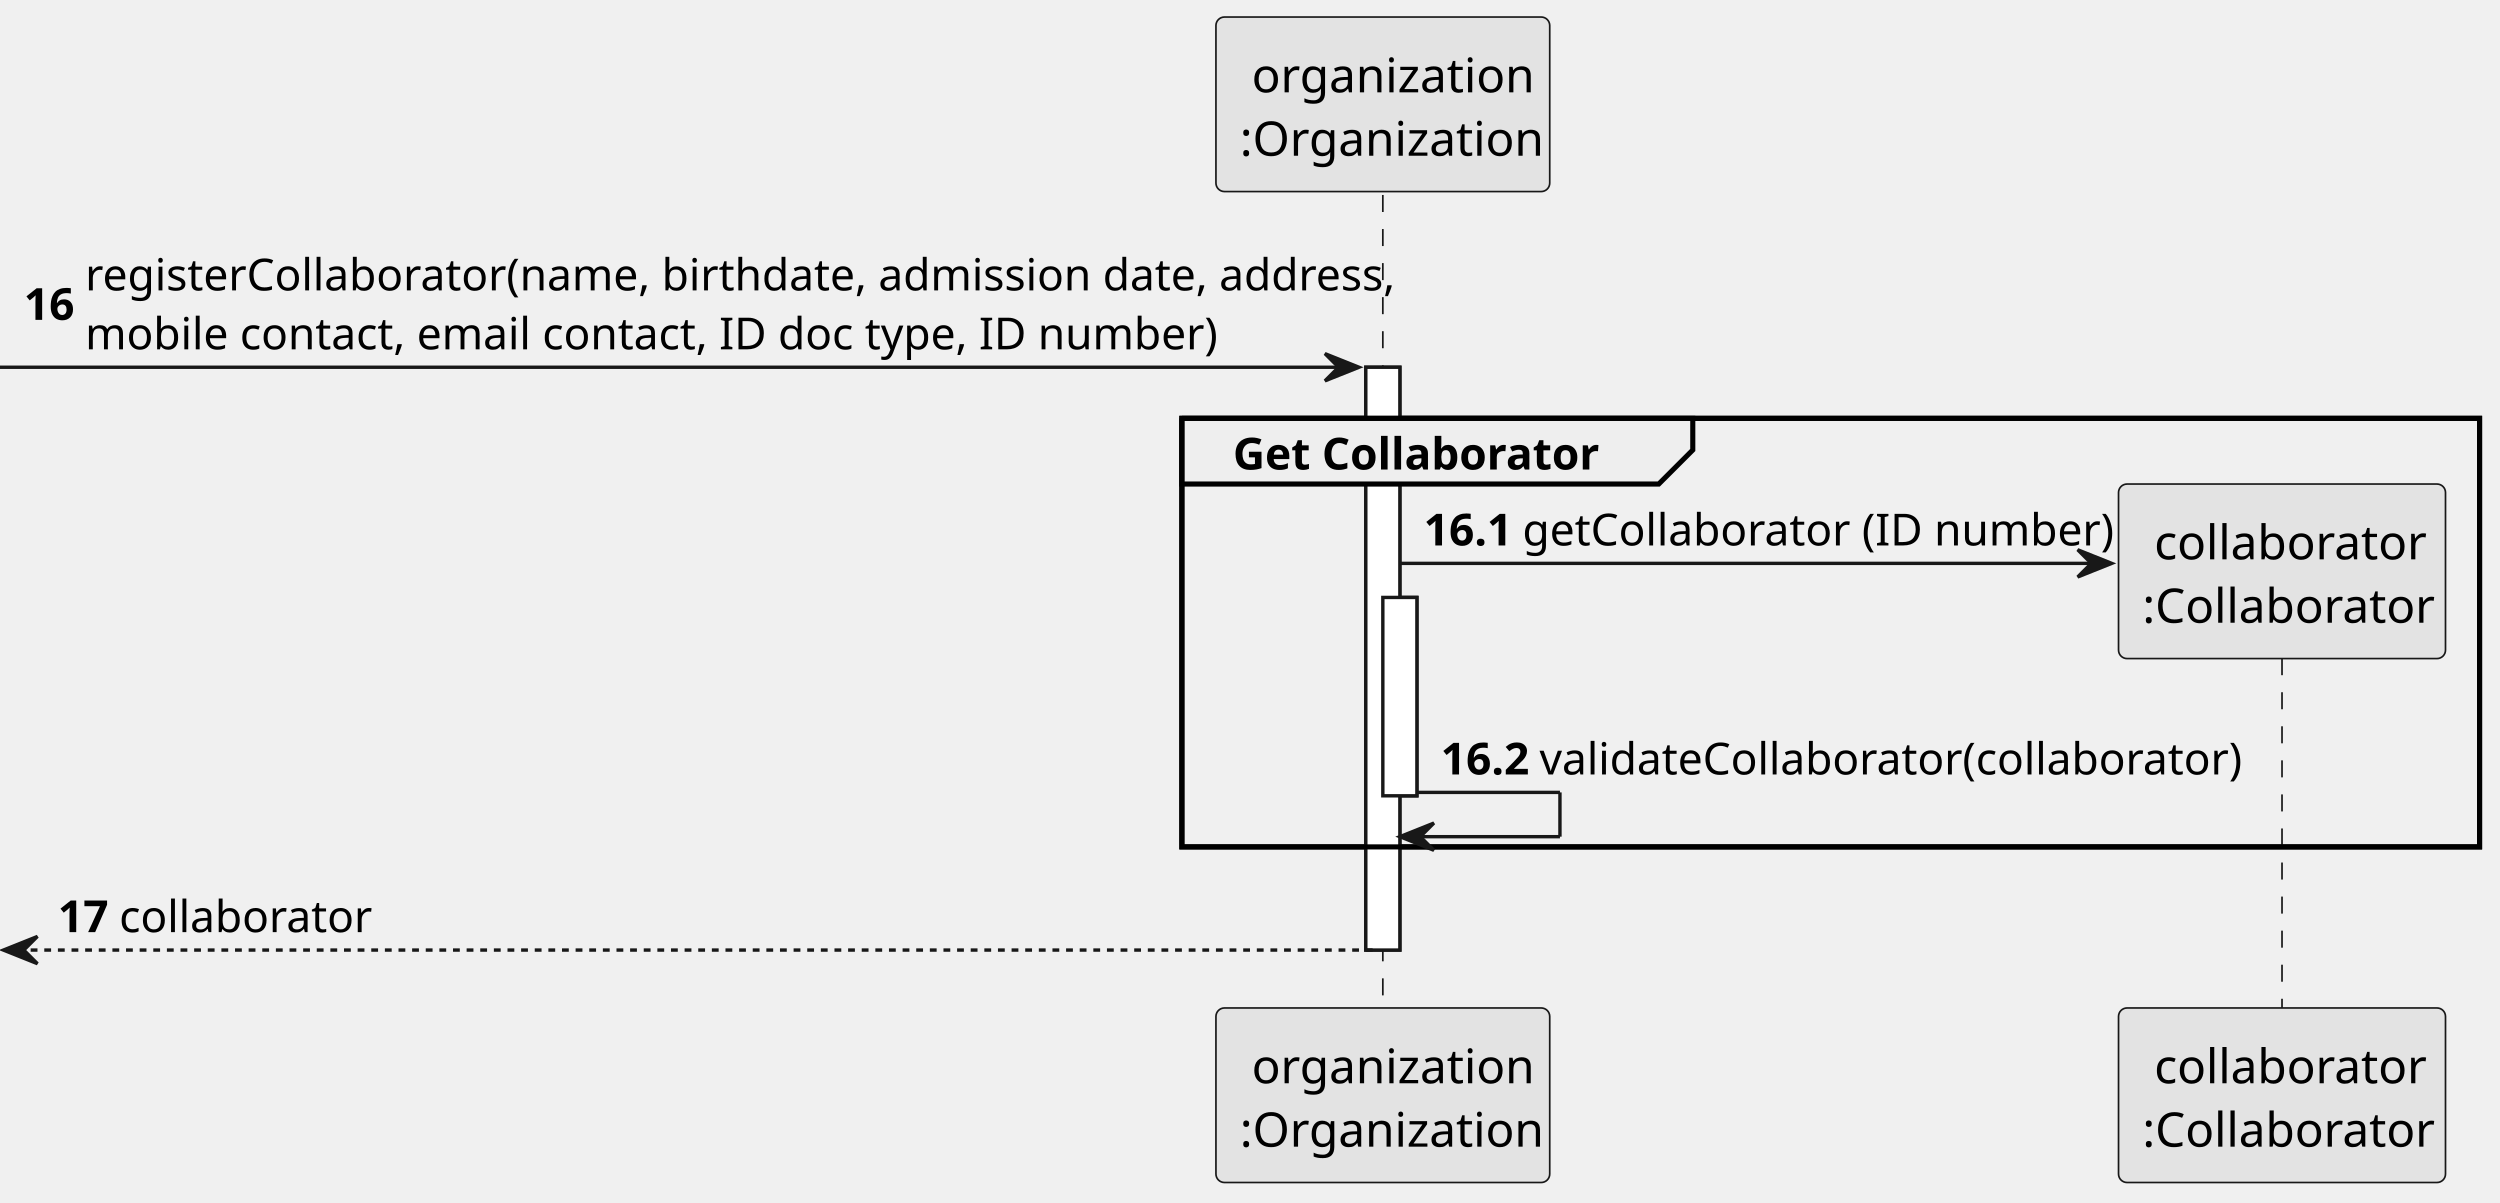
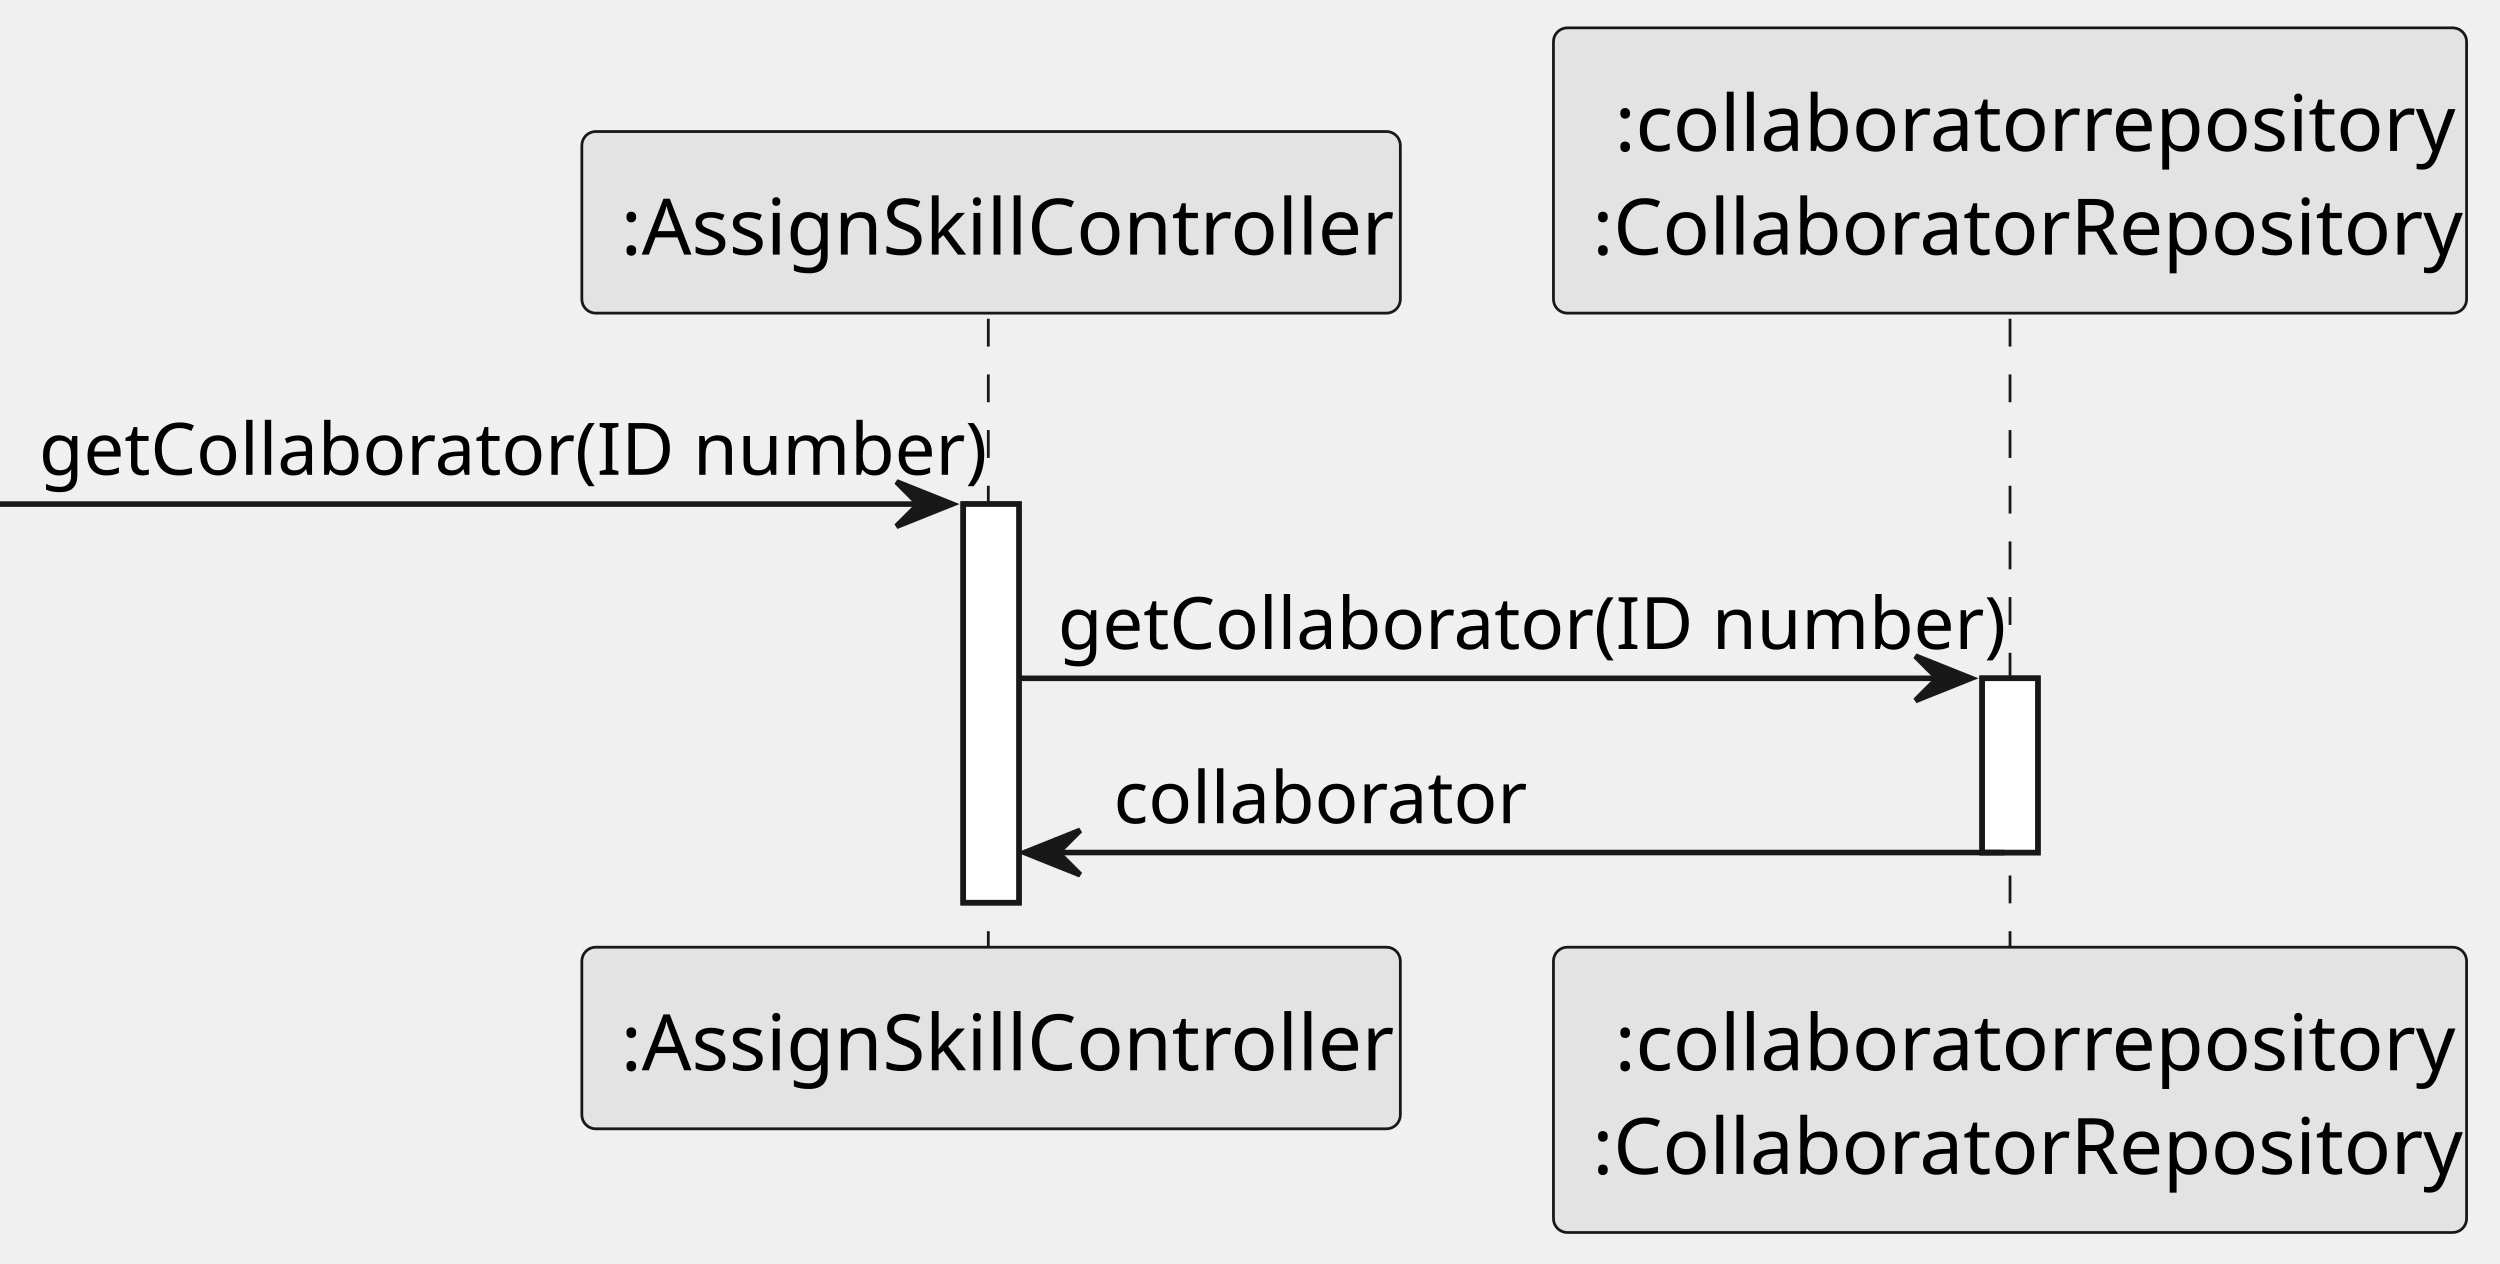
- <svg xmlns="http://www.w3.org/2000/svg" contentStyleType="text/css" height="353px" preserveAspectRatio="none" style="width:734px;height:353px;background:#FFFFFF;" version="1.1" viewBox="0 0 734 353" width="734px" zoomAndPan="magnify">
+ <svg xmlns="http://www.w3.org/2000/svg" contentStyleType="text/css" height="227px" preserveAspectRatio="none" style="width:449px;height:227px;background:#FFFFFF;" version="1.1" viewBox="0 0 449 227" width="449px" zoomAndPan="magnify">
  <defs />
  <g>
-     <rect fill="#FFFFFF" height="171.115" style="stroke:#181818;stroke-width:1.0;" width="10" x="401" y="107.824" />
-     <rect fill="#FFFFFF" height="58.242" style="stroke:#181818;stroke-width:1.0;" width="10" x="406" y="175.406" />
-     <rect fill="none" height="125.824" style="stroke:#000000;stroke-width:1.5;" width="381" x="347" y="122.824" />
-     <line style="stroke:#181818;stroke-width:0.5;stroke-dasharray:5.0,5.0;" x1="406" x2="406" y1="57.242" y2="296.94" />
-     <line style="stroke:#181818;stroke-width:0.5;stroke-dasharray:5.0,5.0;" x1="670" x2="670" y1="183.236" y2="296.94" />
-     <rect fill="#E3E3E3" height="51.242" rx="2.5" ry="2.5" style="stroke:#181818;stroke-width:0.5;" width="98" x="357" y="5" />
-     <text fill="#000000" font-family="sans-serif" font-size="14" lengthAdjust="spacing" textLength="77" x="367.5" y="27.107">organization</text>
-     <text fill="#000000" font-family="sans-serif" font-size="14" lengthAdjust="spacing" textLength="84" x="364" y="45.728">:Organization</text>
-     <rect fill="#E3E3E3" height="51.242" rx="2.5" ry="2.5" style="stroke:#181818;stroke-width:0.5;" width="98" x="357" y="295.94" />
-     <text fill="#000000" font-family="sans-serif" font-size="14" lengthAdjust="spacing" textLength="77" x="367.5" y="318.047">organization</text>
-     <text fill="#000000" font-family="sans-serif" font-size="14" lengthAdjust="spacing" textLength="84" x="364" y="336.668">:Organization</text>
-     <rect fill="#E3E3E3" height="51.242" rx="2.5" ry="2.5" style="stroke:#181818;stroke-width:0.5;" width="96" x="622" y="295.94" />
-     <text fill="#000000" font-family="sans-serif" font-size="14" lengthAdjust="spacing" textLength="75" x="632.5" y="318.047">collaborator</text>
-     <text fill="#000000" font-family="sans-serif" font-size="14" lengthAdjust="spacing" textLength="82" x="629" y="336.668">:Collaborator</text>
-     <rect fill="#FFFFFF" height="171.115" style="stroke:#181818;stroke-width:1.0;" width="10" x="401" y="107.824" />
-     <rect fill="#FFFFFF" height="58.242" style="stroke:#181818;stroke-width:1.0;" width="10" x="406" y="175.406" />
-     <polygon fill="#181818" points="389,103.824,399,107.824,389,111.824,393,107.824" style="stroke:#181818;stroke-width:1.0;" />
-     <line style="stroke:#181818;stroke-width:1.0;" x1="0" x2="395" y1="107.824" y2="107.824" />
-     <text fill="#000000" font-family="sans-serif" font-size="13" font-weight="bold" lengthAdjust="spacing" textLength="14" x="7" y="93.916">16</text>
-     <text fill="#000000" font-family="sans-serif" font-size="13" lengthAdjust="spacing" textLength="360" x="25" y="85.27">registerCollaborator(name, birthdate, admission date, address,</text>
-     <text fill="#000000" font-family="sans-serif" font-size="13" lengthAdjust="spacing" textLength="316" x="25" y="102.561">mobile contact, email contact, ID doc type, ID number)</text>
-     <path d="M347,122.824 L497,122.824 L497,132.115 L487,142.115 L347,142.115 L347,122.824 " fill="#EEEEEE" style="stroke:#000000;stroke-width:1.5;" />
-     <rect fill="none" height="125.824" style="stroke:#000000;stroke-width:1.5;" width="381" x="347" y="122.824" />
-     <text fill="#000000" font-family="sans-serif" font-size="13" font-weight="bold" lengthAdjust="spacing" textLength="105" x="362" y="137.852">Get Collaborator</text>
-     <polygon fill="#181818" points="610,161.406,620,165.406,610,169.406,614,165.406" style="stroke:#181818;stroke-width:1.0;" />
-     <line style="stroke:#181818;stroke-width:1.0;" x1="411" x2="616" y1="165.406" y2="165.406" />
-     <text fill="#000000" font-family="sans-serif" font-size="13" font-weight="bold" lengthAdjust="spacing" textLength="25" x="418" y="160.144">16.1</text>
-     <text fill="#000000" font-family="sans-serif" font-size="13" lengthAdjust="spacing" textLength="158" x="447" y="160.144">getCollaborator (ID number)</text>
-     <rect fill="#E3E3E3" height="51.242" rx="2.5" ry="2.5" style="stroke:#181818;stroke-width:0.5;" width="96" x="622" y="142.115" />
-     <text fill="#000000" font-family="sans-serif" font-size="14" lengthAdjust="spacing" textLength="75" x="632.5" y="164.223">collaborator</text>
-     <text fill="#000000" font-family="sans-serif" font-size="14" lengthAdjust="spacing" textLength="82" x="629" y="182.844">:Collaborator</text>
-     <line style="stroke:#181818;stroke-width:1.0;" x1="416" x2="458" y1="232.648" y2="232.648" />
-     <line style="stroke:#181818;stroke-width:1.0;" x1="458" x2="458" y1="232.648" y2="245.648" />
-     <line style="stroke:#181818;stroke-width:1.0;" x1="411" x2="458" y1="245.648" y2="245.648" />
-     <polygon fill="#181818" points="421,241.648,411,245.648,421,249.648,417,245.648" style="stroke:#181818;stroke-width:1.0;" />
-     <text fill="#000000" font-family="sans-serif" font-size="13" font-weight="bold" lengthAdjust="spacing" textLength="25" x="423" y="227.386">16.2</text>
-     <text fill="#000000" font-family="sans-serif" font-size="13" lengthAdjust="spacing" textLength="187" x="452" y="227.386">validateCollaborator(collaborator)</text>
-     <polygon fill="#181818" points="11,274.94,1,278.94,11,282.94,7,278.94" style="stroke:#181818;stroke-width:1.0;" />
-     <line style="stroke:#181818;stroke-width:1.0;stroke-dasharray:2.0,2.0;" x1="5" x2="405" y1="278.94" y2="278.94" />
-     <text fill="#000000" font-family="sans-serif" font-size="13" font-weight="bold" lengthAdjust="spacing" textLength="14" x="17" y="273.677">17</text>
-     <text fill="#000000" font-family="sans-serif" font-size="13" lengthAdjust="spacing" textLength="67" x="35" y="273.677">collaborator</text>
+     <rect fill="#FFFFFF" height="71.582" style="stroke:#181818;stroke-width:1.0;" width="10" x="173" y="90.533" />
+     <rect fill="#FFFFFF" height="31.291" style="stroke:#181818;stroke-width:1.0;" width="10" x="356" y="121.824" />
+     <line style="stroke:#181818;stroke-width:0.5;stroke-dasharray:5.0,5.0;" x1="177.5" x2="177.5" y1="57.242" y2="171.115" />
+     <line style="stroke:#181818;stroke-width:0.5;stroke-dasharray:5.0,5.0;" x1="361" x2="361" y1="57.242" y2="171.115" />
+     <rect fill="#E3E3E3" height="32.621" rx="2.5" ry="2.5" style="stroke:#181818;stroke-width:0.5;" width="147" x="104.5" y="23.621" />
+     <text fill="#000000" font-family="sans-serif" font-size="14" lengthAdjust="spacing" textLength="133" x="111.5" y="45.728">:AssignSkillController</text>
+     <rect fill="#E3E3E3" height="32.621" rx="2.5" ry="2.5" style="stroke:#181818;stroke-width:0.5;" width="147" x="104.5" y="170.115" />
+     <text fill="#000000" font-family="sans-serif" font-size="14" lengthAdjust="spacing" textLength="133" x="111.5" y="192.223">:AssignSkillController</text>
+     <rect fill="#E3E3E3" height="51.242" rx="2.5" ry="2.5" style="stroke:#181818;stroke-width:0.5;" width="164" x="279" y="5" />
+     <text fill="#000000" font-family="sans-serif" font-size="14" lengthAdjust="spacing" textLength="142" x="290" y="27.107">:collaboratorrepository</text>
+     <text fill="#000000" font-family="sans-serif" font-size="14" lengthAdjust="spacing" textLength="150" x="286" y="45.728">:CollaboratorRepository</text>
+     <rect fill="#E3E3E3" height="51.242" rx="2.5" ry="2.5" style="stroke:#181818;stroke-width:0.5;" width="164" x="279" y="170.115" />
+     <text fill="#000000" font-family="sans-serif" font-size="14" lengthAdjust="spacing" textLength="142" x="290" y="192.223">:collaboratorrepository</text>
+     <text fill="#000000" font-family="sans-serif" font-size="14" lengthAdjust="spacing" textLength="150" x="286" y="210.844">:CollaboratorRepository</text>
+     <rect fill="#FFFFFF" height="71.582" style="stroke:#181818;stroke-width:1.0;" width="10" x="173" y="90.533" />
+     <rect fill="#FFFFFF" height="31.291" style="stroke:#181818;stroke-width:1.0;" width="10" x="356" y="121.824" />
+     <polygon fill="#181818" points="161,86.533,171,90.533,161,94.533,165,90.533" style="stroke:#181818;stroke-width:1.0;" />
+     <line style="stroke:#181818;stroke-width:1.0;" x1="0" x2="167" y1="90.533" y2="90.533" />
+     <text fill="#000000" font-family="sans-serif" font-size="13" lengthAdjust="spacing" textLength="154" x="7" y="85.27">getCollaborator(ID number)</text>
+     <polygon fill="#181818" points="344,117.824,354,121.824,344,125.824,348,121.824" style="stroke:#181818;stroke-width:1.0;" />
+     <line style="stroke:#181818;stroke-width:1.0;" x1="183" x2="350" y1="121.824" y2="121.824" />
+     <text fill="#000000" font-family="sans-serif" font-size="13" lengthAdjust="spacing" textLength="154" x="190" y="116.561">getCollaborator(ID number)</text>
+     <polygon fill="#181818" points="194,149.115,184,153.115,194,157.115,190,153.115" style="stroke:#181818;stroke-width:1.0;" />
+     <line style="stroke:#181818;stroke-width:1.0;" x1="188" x2="360" y1="153.115" y2="153.115" />
+     <text fill="#000000" font-family="sans-serif" font-size="13" lengthAdjust="spacing" textLength="67" x="200" y="147.852">collaborator</text>
  </g>
</svg>
